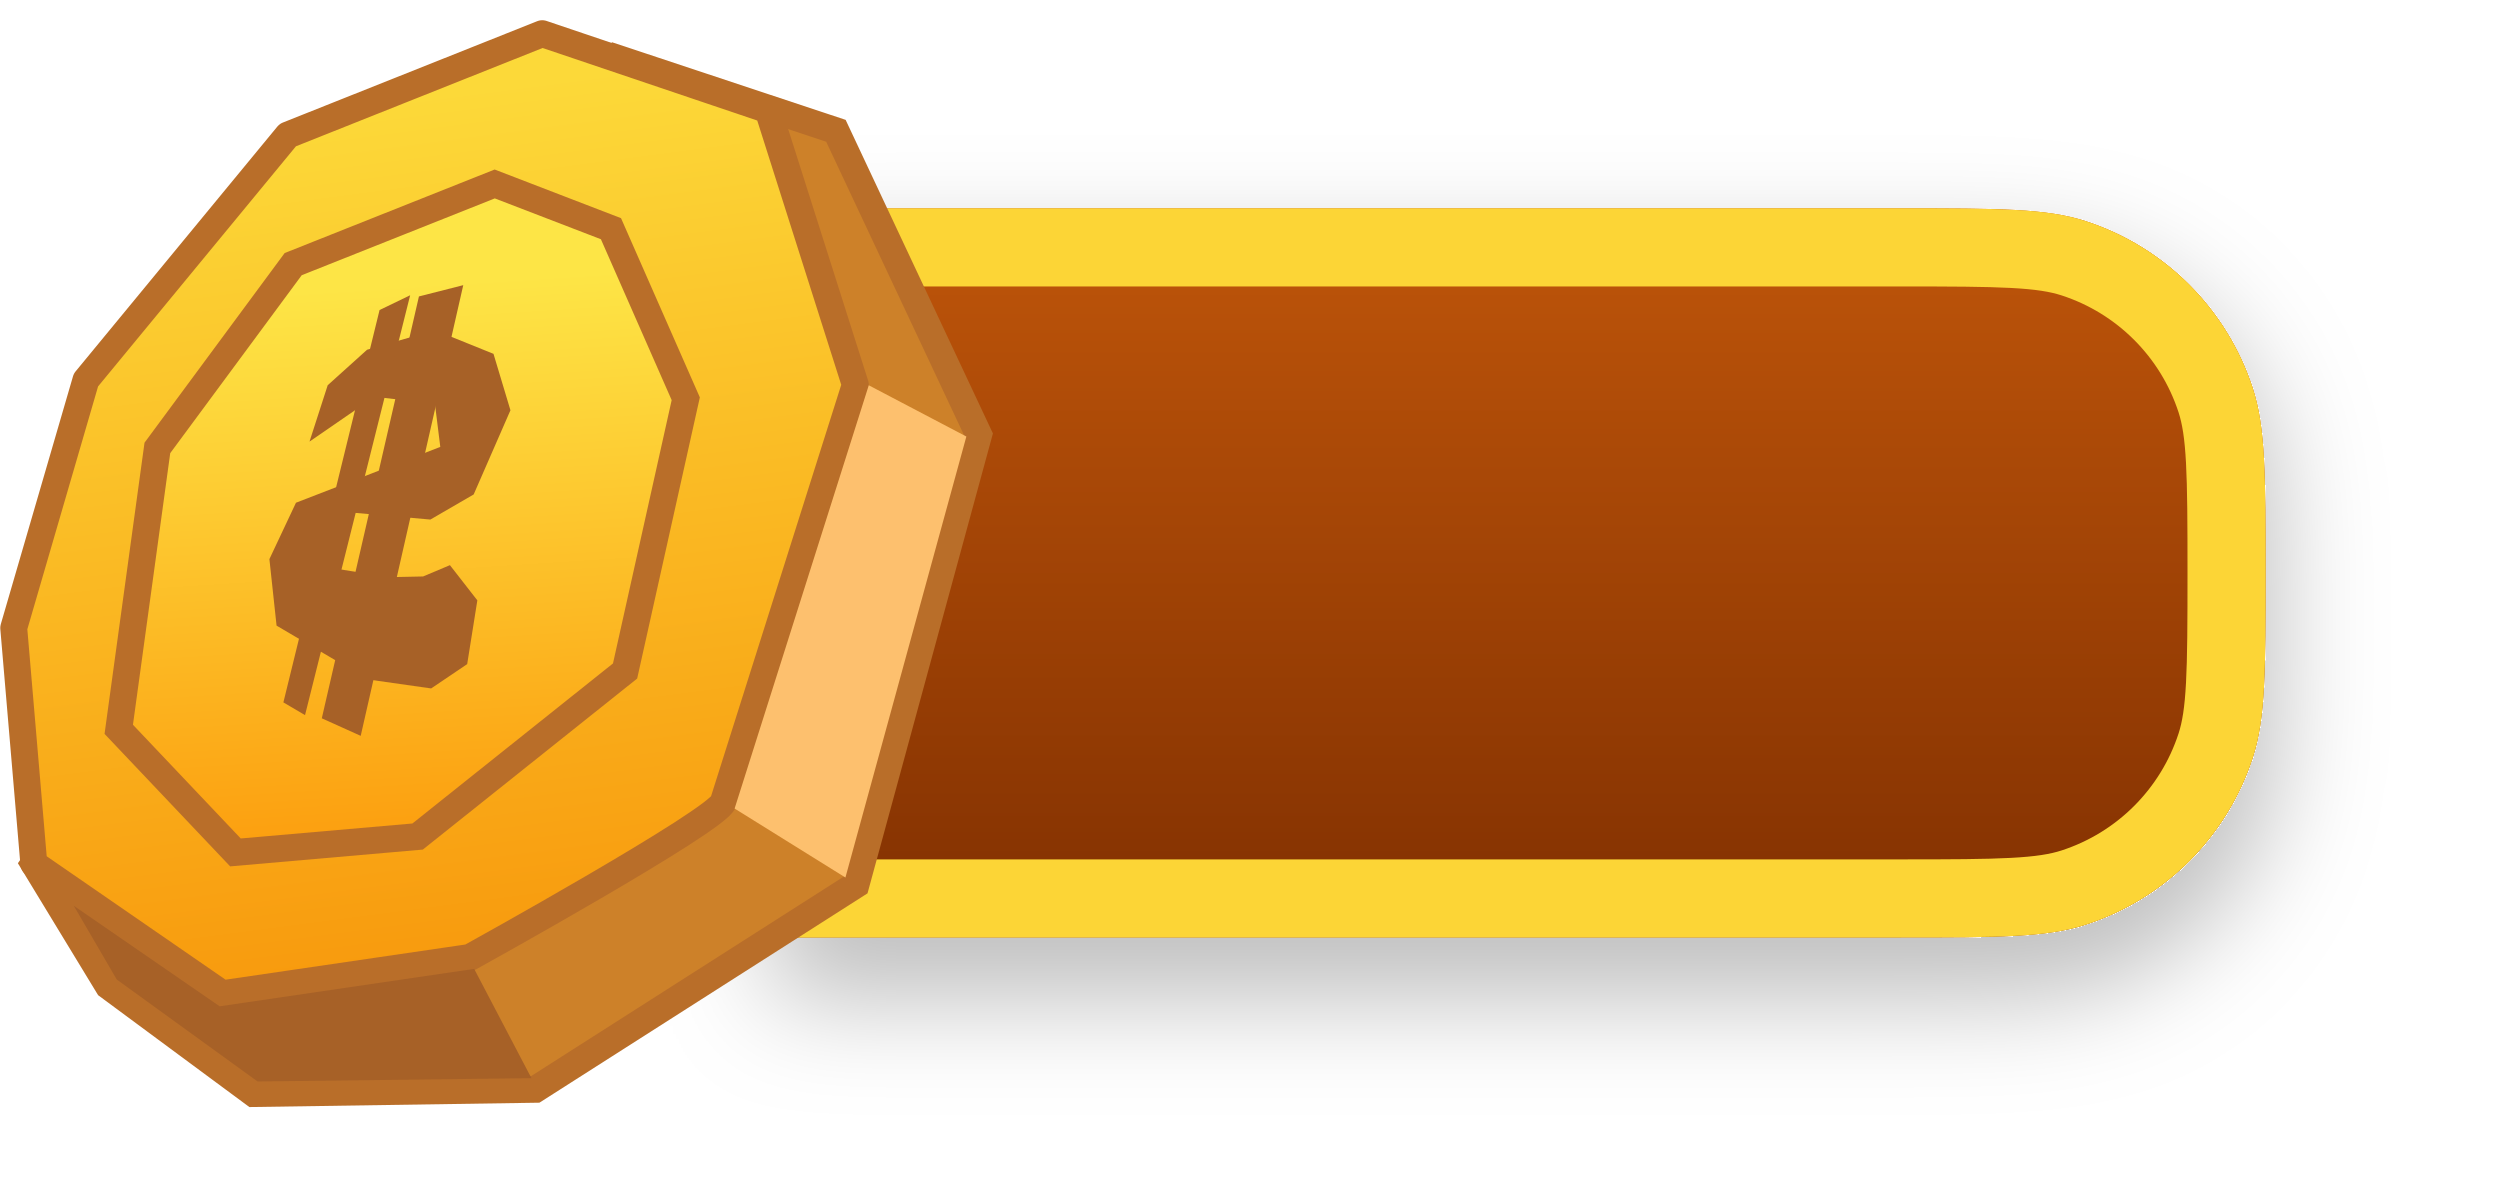
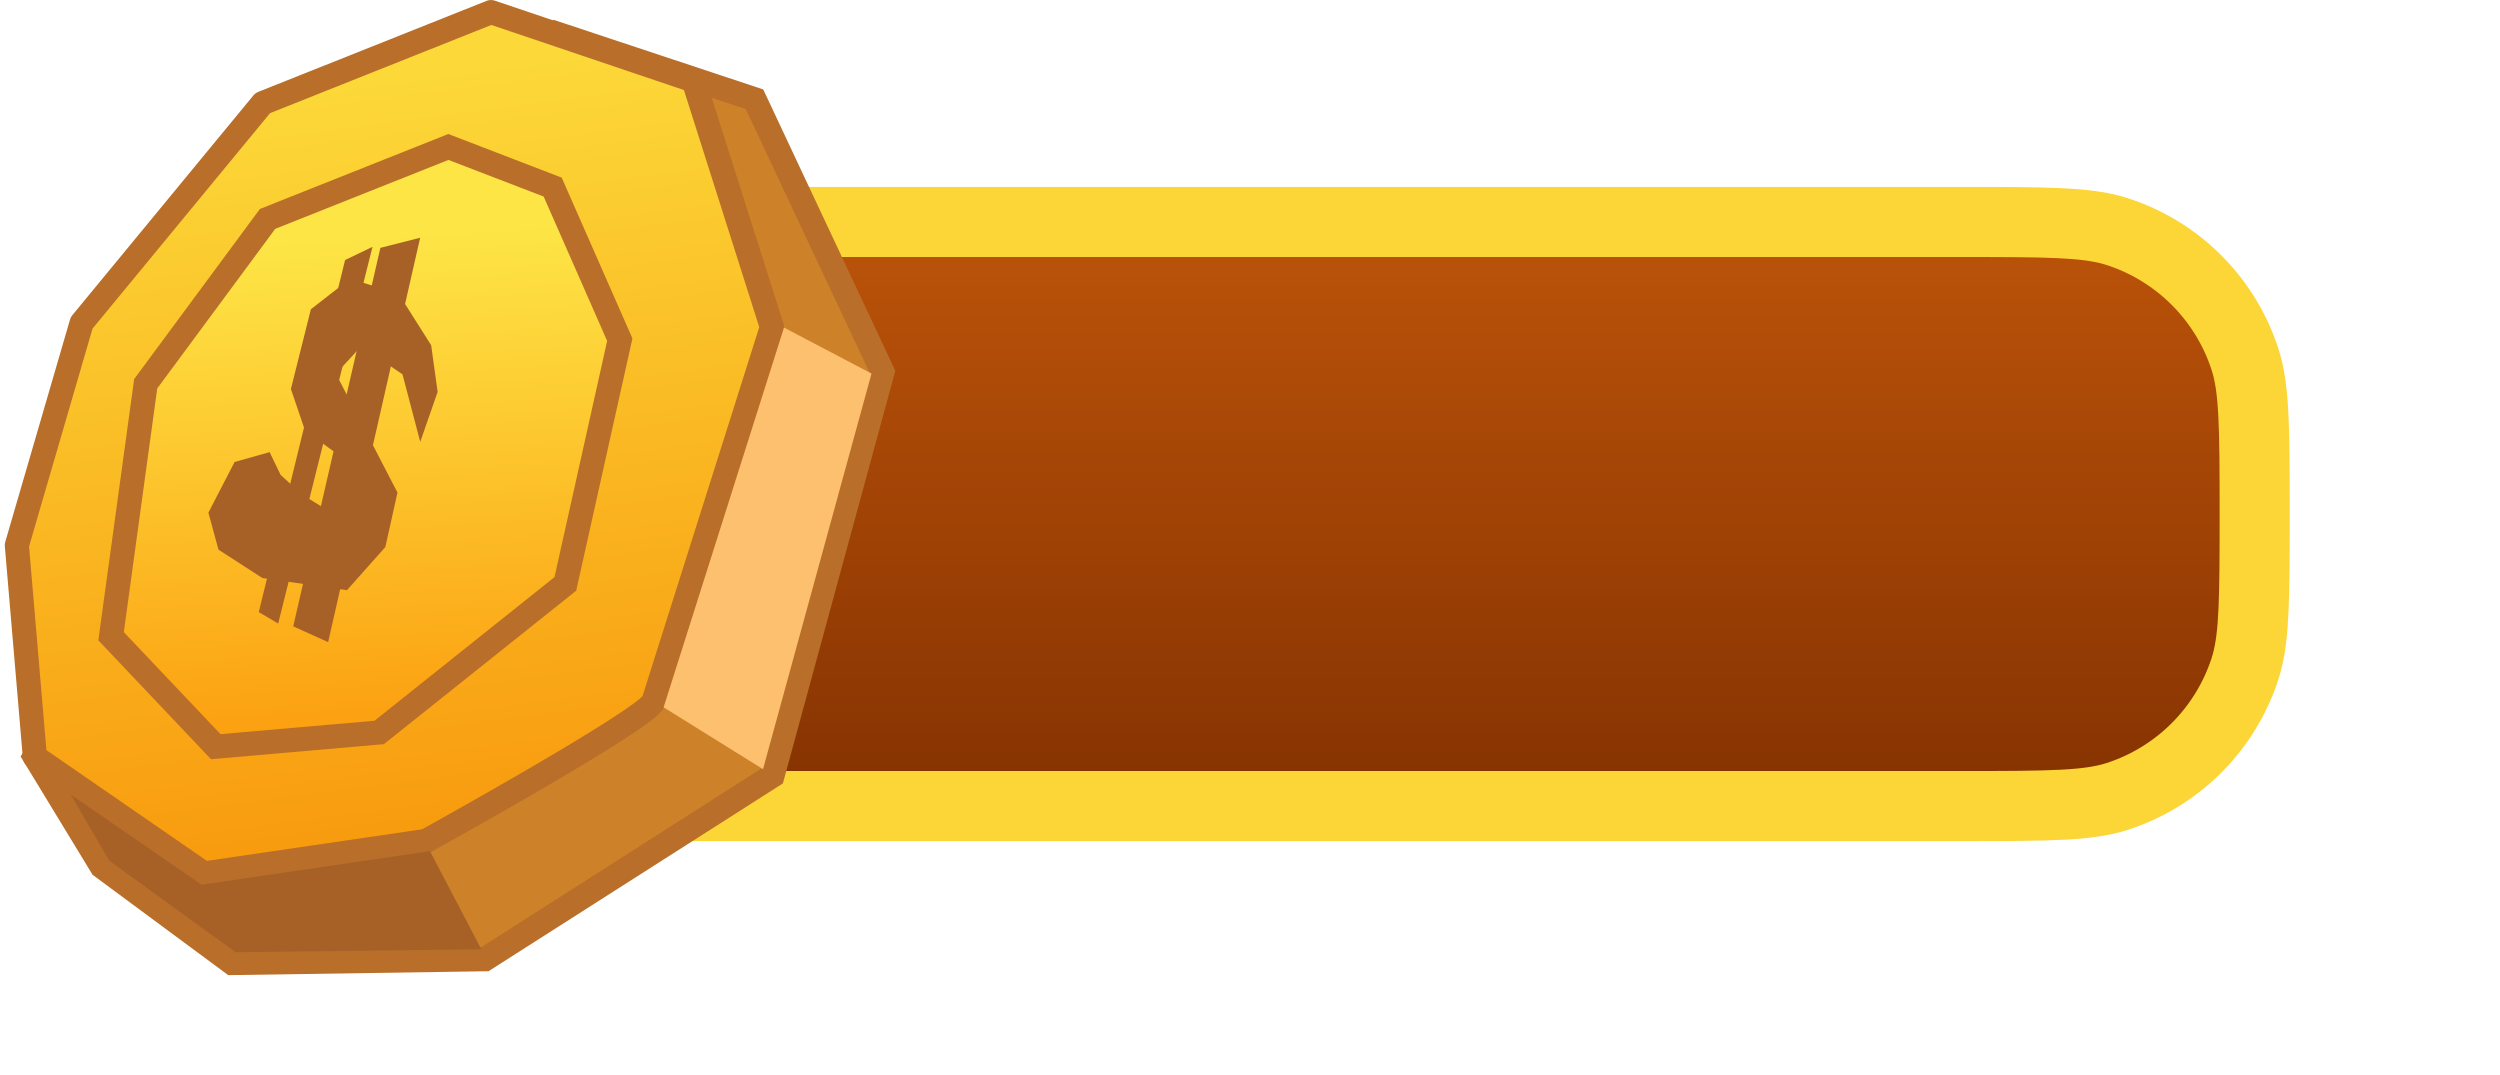
- <svg xmlns="http://www.w3.org/2000/svg" width="96" height="46" viewBox="0 0 96 46" fill="none">
-   <g filter="url(#filter0_d_398_3127)">
-     <path d="M30 8H73C76.723 8 78.584 8 80.09 8.489C83.135 9.479 85.521 11.866 86.511 14.91C87 16.416 87 18.277 87 22C87 25.723 87 27.584 86.511 29.09C85.521 32.135 83.135 34.521 80.09 35.511C78.584 36 76.723 36 73 36H30V8Z" fill="url(#paint0_linear_398_3127)" />
-     <path d="M31.5 9.5H73C76.839 9.5 78.403 9.519 79.627 9.916C82.214 10.757 84.243 12.786 85.084 15.373C85.481 16.597 85.5 18.161 85.5 22C85.5 25.839 85.481 27.403 85.084 28.627C84.243 31.214 82.214 33.243 79.627 34.084C78.403 34.481 76.839 34.5 73 34.5H31.5V9.5Z" stroke="#FCD536" stroke-width="3" />
-   </g>
-   <path d="M1.301 33.164L4.156 37.86L9.743 41.992L20.56 41.829L32.867 33.976L37.58 16.692L32.099 5.023L23.65 2.216L18.997 7.065L1.301 33.164Z" fill="#CD8129" stroke="#B96E29" stroke-width="1.033" stroke-miterlimit="10" />
-   <path d="M27.779 30.789C27.573 31.496 18.038 36.767 18.038 36.767L8.536 38.16L1.299 33.167L0.527 24.112L3.3 14.592L11.05 5.187L20.821 1.293L29.491 4.223L32.845 14.776L27.777 30.793L27.779 30.789Z" fill="url(#paint1_linear_398_3127)" stroke="#B96E29" stroke-width="1.033" stroke-miterlimit="10" stroke-linejoin="round" />
-   <path d="M33.361 14.795L37.108 16.763L32.464 33.697L28.209 31.048L33.361 14.795Z" fill="#FDC06E" />
-   <path d="M18.208 37.205L20.408 41.402L9.891 41.529L4.483 37.613L2.833 34.781L8.434 38.642" fill="#A76127" />
-   <path d="M24.003 25.766L26.333 15.312L23.461 8.782L18.997 7.064L11.258 10.143L6.043 17.2L4.56 28.006L9.041 32.733L16.036 32.123L24.003 25.766Z" fill="url(#paint2_linear_398_3127)" stroke="#B96E29" stroke-width="1.033" stroke-miterlimit="10" />
-   <path d="M14.095 13.43L16.702 12.68L18.95 13.587L19.601 15.754L18.189 18.987L16.526 19.951L13.588 19.69L12.651 21.797L14.922 22.164L16.247 22.136L17.277 21.702L18.33 23.054L17.94 25.502L16.556 26.436L14.131 26.091L10.62 24.024L10.345 21.47L11.365 19.305L16.907 17.161L16.701 15.507L14.385 15.236L11.885 16.957L12.584 14.792L14.095 13.43Z" fill="#A76127" />
-   <path d="M11.713 27.461L15.75 11.338L14.575 11.905L10.882 26.972L11.713 27.461Z" fill="#A76127" />
-   <path d="M13.851 28.257L17.789 10.95L16.087 11.383L12.357 27.583L13.851 28.257Z" fill="#A76127" />
+ <svg xmlns="http://www.w3.org/2000/svg" width="107" height="46" viewBox="0 0 107 46" fill="none">
+   <path d="M84 9.5C87.599 9.5 89.199 9.516 90.393 9.846L90.627 9.916C93.134 10.731 95.116 12.66 96.002 15.133L96.084 15.373C96.481 16.596 96.5 18.161 96.5 22C96.5 25.599 96.484 27.199 96.154 28.393L96.084 28.627C95.269 31.134 93.34 33.116 90.867 34.002L90.627 34.084C89.403 34.481 87.839 34.5 84 34.5H24.5V9.5H84Z" fill="url(#paint0_linear_398_3127)" />
+   <path d="M84 9.5C87.599 9.5 89.199 9.516 90.393 9.846L90.627 9.916C93.134 10.731 95.116 12.66 96.002 15.133L96.084 15.373C96.481 16.596 96.5 18.161 96.5 22C96.5 25.599 96.484 27.199 96.154 28.393L96.084 28.627C95.269 31.134 93.34 33.116 90.867 34.002L90.627 34.084C89.403 34.481 87.839 34.5 84 34.5H24.5V9.5H84Z" stroke="#FCD536" stroke-width="3" />
+   <path d="M1.494 32.389L4.35 37.085L9.936 41.217L20.754 41.054L33.061 33.202L37.773 15.917L32.293 4.248L23.843 1.442L19.19 6.29L1.494 32.389Z" fill="#CD8129" stroke="#B96E29" stroke-width="1.033" stroke-miterlimit="10" />
+   <path d="M27.973 30.014C27.766 30.722 18.232 35.992 18.232 35.992L8.73 37.386L1.492 32.392L0.721 23.337L3.494 13.818L11.244 4.412L21.014 0.518L29.685 3.448L33.038 14.001L27.971 30.018L27.973 30.014Z" fill="url(#paint1_linear_398_3127)" stroke="#B96E29" stroke-width="1.033" stroke-miterlimit="10" stroke-linejoin="round" />
+   <path d="M33.555 14.021L37.301 15.988L32.657 32.922L28.403 30.273L33.555 14.021Z" fill="#FDC06E" />
+   <path d="M18.402 36.43L20.601 40.627L10.085 40.755L4.677 36.838L3.026 34.006L8.627 37.867" fill="#A76127" />
+   <path d="M24.197 24.991L26.527 14.538L23.655 8.008L19.191 6.29L11.452 9.369L6.236 16.425L4.754 27.231L9.234 31.958L16.229 31.349L24.197 24.991Z" fill="url(#paint2_linear_398_3127)" stroke="#B96E29" stroke-width="1.033" stroke-miterlimit="10" />
+   <path d="M11.906 26.686L15.943 10.564L14.769 11.13L11.075 26.198L11.906 26.686Z" fill="#A76127" />
+   <path d="M14.044 27.483L17.983 10.175L16.281 10.608L12.55 26.808L14.044 27.483Z" fill="#A76127" />
+   <path d="M18.454 14.776L17.068 12.587L14.99 11.925L13.306 13.236L12.45 16.651L13.057 18.43L15.249 20.024L14.703 22.26L12.915 21.158L12.009 20.325L11.54 19.351L10.04 19.773L8.919 21.942L9.351 23.526L11.232 24.741L14.849 25.261L16.492 23.415L17.012 21.082L14.378 15.996L15.462 14.818L17.227 16.022L17.986 18.912L18.731 16.776L18.454 14.776Z" fill="#A76127" />
  <defs>
-     <filter id="filter0_d_398_3127" x="23" y="3" width="71" height="42" filterUnits="userSpaceOnUse" color-interpolation-filters="sRGB">
-       <feFlood flood-opacity="0" result="BackgroundImageFix" />
-       <feColorMatrix in="SourceAlpha" type="matrix" values="0 0 0 0 0 0 0 0 0 0 0 0 0 0 0 0 0 0 127 0" result="hardAlpha" />
-       <feMorphology radius="3" operator="dilate" in="SourceAlpha" result="effect1_dropShadow_398_3127" />
-       <feOffset dy="2" />
-       <feGaussianBlur stdDeviation="2" />
-       <feComposite in2="hardAlpha" operator="out" />
-       <feColorMatrix type="matrix" values="0 0 0 0 0 0 0 0 0 0 0 0 0 0 0 0 0 0 0.25 0" />
-       <feBlend mode="normal" in2="BackgroundImageFix" result="effect1_dropShadow_398_3127" />
-       <feBlend mode="normal" in="SourceGraphic" in2="effect1_dropShadow_398_3127" result="shape" />
-     </filter>
-     <linearGradient id="paint0_linear_398_3127" x1="58.585" y1="8" x2="58.585" y2="36" gradientUnits="userSpaceOnUse">
+     <linearGradient id="paint0_linear_398_3127" x1="60.612" y1="8" x2="60.612" y2="36" gradientUnits="userSpaceOnUse">
      <stop stop-color="#C0560A" />
      <stop offset="1" stop-color="#813001" />
    </linearGradient>
-     <linearGradient id="paint1_linear_398_3127" x1="12.126" y1="4.177" x2="16.614" y2="38.298" gradientUnits="userSpaceOnUse">
+     <linearGradient id="paint1_linear_398_3127" x1="12.32" y1="3.402" x2="16.807" y2="37.524" gradientUnits="userSpaceOnUse">
      <stop stop-color="#FCD939" />
      <stop offset="1" stop-color="#F8980C" />
    </linearGradient>
-     <linearGradient id="paint2_linear_398_3127" x1="14.276" y1="10.996" x2="15.703" y2="33.014" gradientUnits="userSpaceOnUse">
+     <linearGradient id="paint2_linear_398_3127" x1="14.469" y1="10.221" x2="15.896" y2="32.239" gradientUnits="userSpaceOnUse">
      <stop stop-color="#FDE546" />
      <stop offset="1" stop-color="#FC9C0D" />
    </linearGradient>
  </defs>
</svg>
